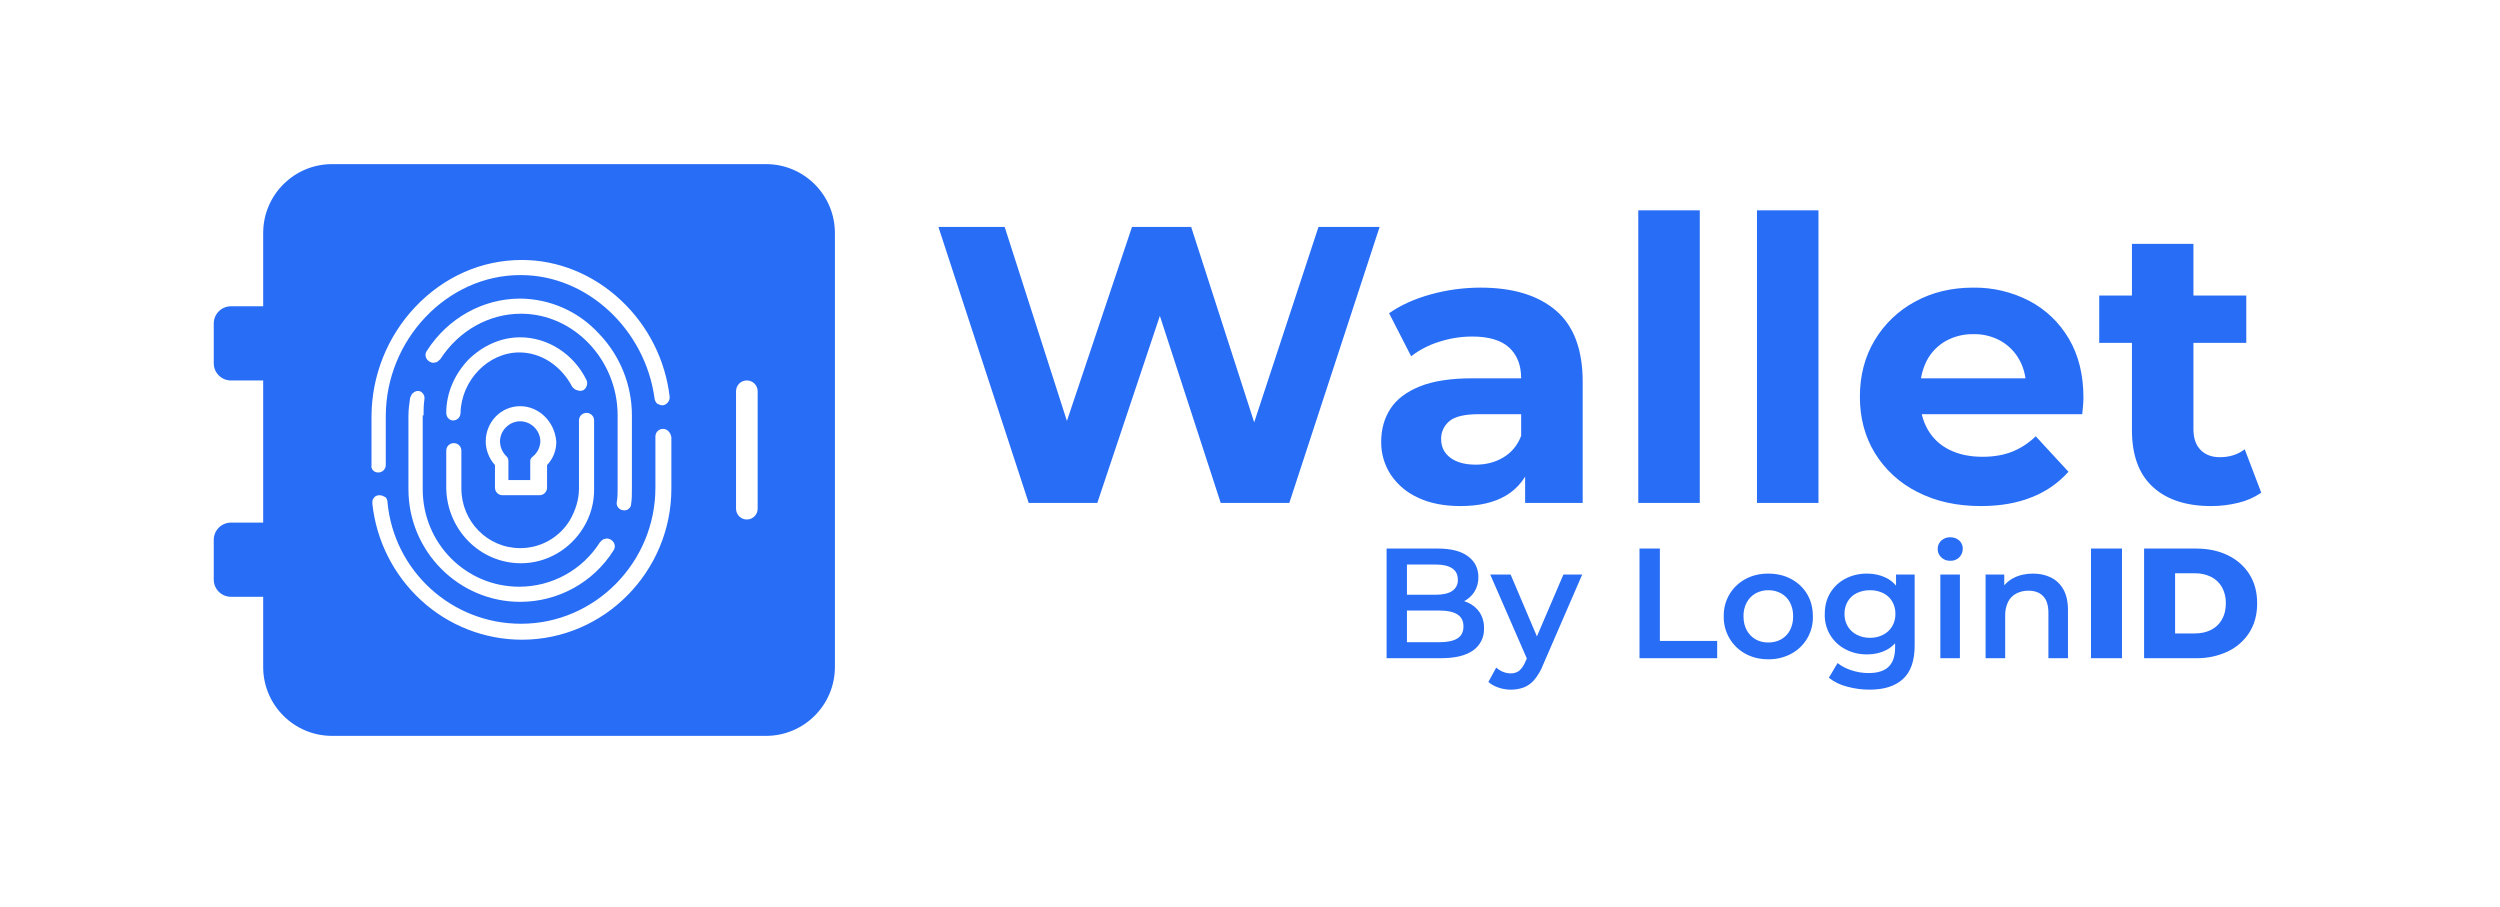
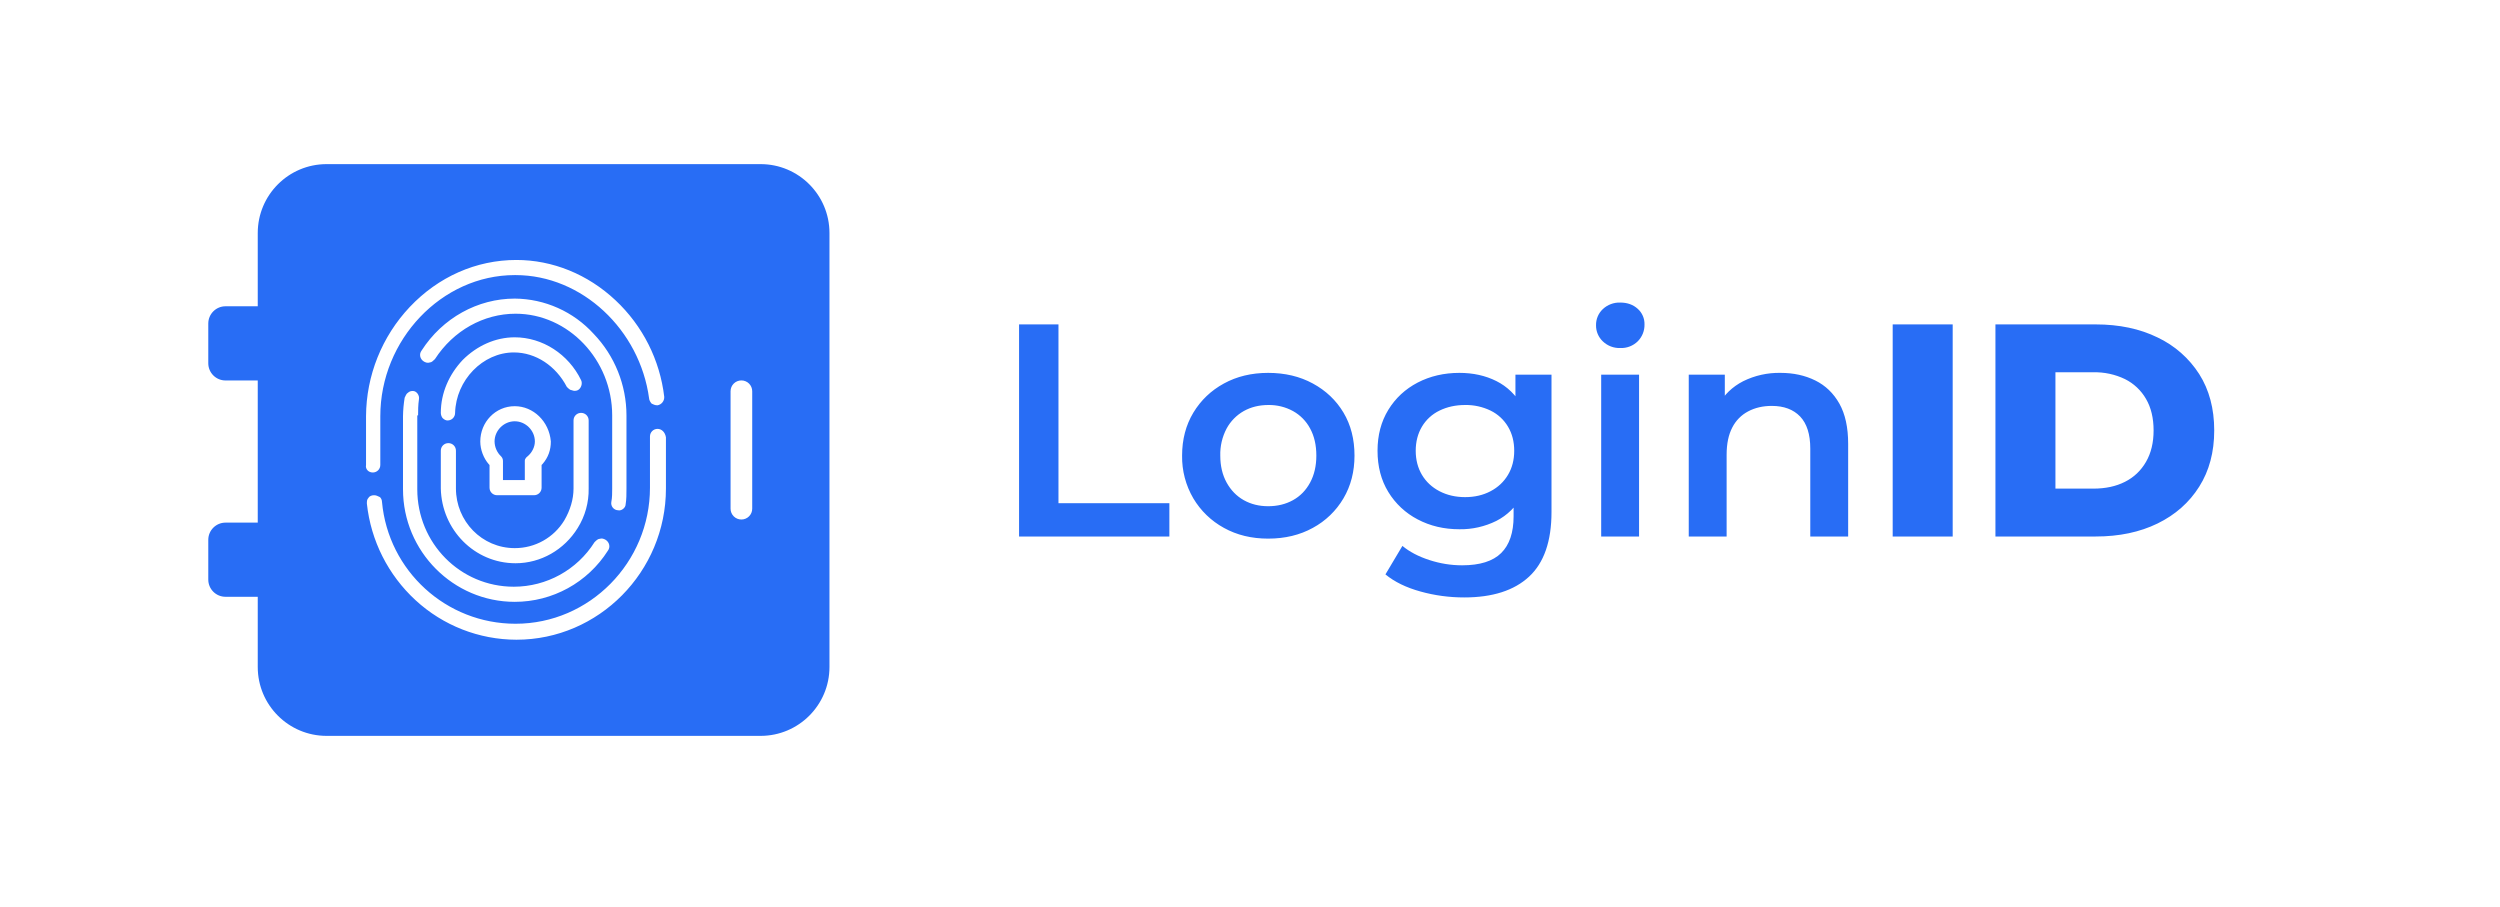
<svg xmlns="http://www.w3.org/2000/svg" viewBox="0 0 80 29" xml:space="preserve" style="fill-rule:evenodd;clip-rule:evenodd;stroke-linejoin:round;stroke-miterlimit:2">
  <path style="fill:none" d="M0 0h79.2v28.8H0z" />
-   <path d="M8.422 12.175H7.391a.55.55 0 0 1-.551-.551v-1.271c0-.305.246-.552.551-.552h1.031V7.457c0-1.218.987-2.205 2.204-2.205h13.887c1.217 0 2.204.987 2.204 2.205v13.886a2.205 2.205 0 0 1-2.204 2.205H10.626a2.205 2.205 0 0 1-2.204-2.205v-2.246H7.391a.55.55 0 0 1-.551-.551v-1.271a.55.55 0 0 1 .551-.551h1.031v-4.549Zm5.132 1.117c0-.162 0-.323.027-.511.026-.134-.081-.269-.189-.269h-.026a.206.206 0 0 0-.135.054c-.054.027-.081.107-.107.161-.027.188-.054.376-.054.592v2.338c0 1.989 1.613 3.602 3.575 3.602 1.21 0 2.339-.618 2.984-1.64.08-.107.054-.268-.081-.349-.054-.027-.107-.054-.188-.027-.054 0-.108.054-.161.108a3.057 3.057 0 0 1-2.581 1.424c-1.72 0-3.091-1.397-3.091-3.118v-2.365h.027Zm3.092-.294c-.619 0-1.103.51-1.103 1.129 0 .268.108.537.269.725l.027.027v.726c0 .134.108.242.242.242h1.183a.242.242 0 0 0 .242-.242v-.726l.027-.027a1.06 1.06 0 0 0 .268-.725c-.053-.646-.564-1.129-1.155-1.129Zm.403 1.612s-.081.054-.081.135v.618h-.699v-.618c0-.081-.054-.135-.054-.135a.672.672 0 0 1-.215-.483c0-.35.296-.646.646-.646.349 0 .645.296.645.646a.65.65 0 0 1-.242.483Zm4.166-.886a.242.242 0 0 0-.242.242v1.64c0 2.392-1.935 4.354-4.3 4.354a4.29 4.29 0 0 1-4.274-3.897c0-.054-.027-.135-.081-.162-.054-.026-.108-.053-.161-.053h-.027c-.054 0-.135.027-.162.08-.053.054-.053.108-.053.188a4.907 4.907 0 0 0 1.559 3.092 4.77 4.77 0 0 0 3.225 1.263c2.635 0 4.785-2.177 4.785-4.838v-1.64c-.027-.161-.134-.269-.269-.269Zm-2.741-1.237a.228.228 0 0 0 .188 0c.107-.053.161-.215.107-.322-.403-.833-1.236-1.371-2.123-1.371-.619 0-1.21.269-1.667.726-.43.457-.699 1.048-.699 1.693a.29.29 0 0 0 .054.162c.054.053.107.08.161.08a.24.24 0 0 0 .242-.242c.027-1.048.887-1.935 1.882-1.935.699 0 1.344.43 1.693 1.102.054.054.108.107.162.107Zm5.771 3.791V12.52a.346.346 0 0 0-.692 0v3.758a.346.346 0 0 0 .692 0Zm-7.573 1.746c.807 0 1.56-.431 1.99-1.129a2.3 2.3 0 0 0 .349-1.264v-2.177a.24.24 0 0 0-.242-.242.24.24 0 0 0-.242.242v2.177c0 .35-.107.699-.295 1.022a1.85 1.85 0 0 1-1.586.887c-1.049 0-1.882-.86-1.882-1.909v-1.209a.24.24 0 0 0-.242-.242.24.24 0 0 0-.242.242v1.209c.027 1.317 1.075 2.393 2.392 2.393Zm3.522-1.883c.027-.161.027-.323.027-.511v-2.338c0-.968-.376-1.909-1.048-2.608a3.45 3.45 0 0 0-2.527-1.129c-1.183 0-2.312.618-2.984 1.667-.081.107-.054.269.081.349.053.027.107.054.188.027.054 0 .107-.054.161-.107.591-.914 1.559-1.452 2.581-1.452 1.693 0 3.091 1.479 3.091 3.253v2.338c0 .135 0 .296-.027.43a.228.228 0 0 0 .215.269c.108.027.242-.08.242-.188Zm-8.091-1.021a.24.24 0 0 0 .242-.242v-1.559c0-2.446 1.962-4.516 4.301-4.516h.026c2.124 0 3.979 1.748 4.274 3.952 0 .053.054.134.081.161.054.027.108.054.188.054a.262.262 0 0 0 .215-.269 5.037 5.037 0 0 0-1.559-3.091c-.887-.834-2.016-1.291-3.172-1.291-1.29 0-2.5.538-3.414 1.506a5.13 5.13 0 0 0-1.397 3.494v1.559c-.027.135.08.242.215.242Z" style="fill:#286df5" />
-   <path d="m32.918 16.093-2.889-8.832h2.12l2.51 7.823H33.6l2.624-7.823h1.893l2.523 7.823h-1.022l2.574-7.823h1.956l-2.89 8.832h-2.195L36.83 9.229h.58l-2.296 6.864h-2.196ZM48.804 16.093v-1.325l-.127-.29v-2.372c0-.42-.128-.748-.384-.984-.257-.236-.65-.353-1.18-.353a3.41 3.41 0 0 0-1.066.17 2.824 2.824 0 0 0-.89.461l-.706-1.376c.37-.26.816-.462 1.337-.605a5.992 5.992 0 0 1 1.59-.215c1.035 0 1.838.244 2.41.732.572.488.858 1.249.858 2.284v3.873h-1.842Zm-2.07.101c-.53 0-.984-.09-1.362-.271a2.072 2.072 0 0 1-.871-.738 1.88 1.88 0 0 1-.303-1.047c0-.404.099-.757.297-1.06.197-.303.511-.541.94-.713.429-.173.988-.259 1.678-.259h1.804v1.148h-1.59c-.462 0-.78.076-.952.227a.724.724 0 0 0-.259.568c0 .253.099.452.297.6.197.147.469.22.813.22.329 0 .623-.077.884-.233.26-.156.45-.385.567-.688l.303.909a1.76 1.76 0 0 1-.782.997c-.379.227-.866.34-1.464.34ZM52.425 6.731h1.968v9.362h-1.968zM56.223 6.731h1.968v9.362h-1.968zM63.389 16.194c-.773 0-1.453-.151-2.037-.454a3.35 3.35 0 0 1-1.357-1.243c-.319-.526-.479-1.125-.479-1.798 0-.681.158-1.285.473-1.81a3.358 3.358 0 0 1 1.293-1.237c.547-.299 1.165-.448 1.855-.448a3.79 3.79 0 0 1 1.798.423c.534.282.957.685 1.268 1.211.311.526.467 1.155.467 1.886 0 .076-.004.162-.013.259a11.26 11.26 0 0 1-.025.271h-5.514v-1.148h4.48l-.758.341c0-.353-.071-.66-.214-.921a1.565 1.565 0 0 0-.593-.612 1.723 1.723 0 0 0-.883-.221 1.76 1.76 0 0 0-.89.221 1.543 1.543 0 0 0-.599.618 1.95 1.95 0 0 0-.215.94v.303c0 .37.082.696.246.978.164.282.396.496.694.643.299.147.65.221 1.054.221.362 0 .679-.055.953-.164a2.31 2.31 0 0 0 .75-.492l1.048 1.135a3.049 3.049 0 0 1-1.174.814c-.471.19-1.014.284-1.628.284ZM70.758 16.194c-.799 0-1.422-.204-1.867-.612-.446-.408-.669-1.015-.669-1.823V7.804h1.968v5.93c0 .286.076.507.227.662.152.156.358.234.619.234.311 0 .576-.084.795-.253l.529 1.388a2.16 2.16 0 0 1-.725.322 3.577 3.577 0 0 1-.877.107Zm-3.583-5.223V9.456h4.706v1.515h-4.706ZM44.371 21.062v-3.508h1.644c.421 0 .741.082.962.248.22.165.331.386.331.664a.849.849 0 0 1-.131.478.874.874 0 0 1-.348.306 1.05 1.05 0 0 1-.474.108l.091-.181c.197 0 .374.036.531.108a.88.88 0 0 1 .373.313.898.898 0 0 1 .138.511.816.816 0 0 1-.346.702c-.23.167-.573.251-1.027.251h-1.744Zm.651-.512h1.053c.244 0 .431-.04.561-.12.13-.08.195-.209.195-.386 0-.173-.065-.301-.195-.383-.13-.082-.317-.123-.561-.123h-1.103v-.506h.972c.228 0 .402-.04.524-.12a.403.403 0 0 0 .183-.361c0-.164-.061-.286-.183-.366-.122-.08-.296-.12-.524-.12h-.922v2.485ZM48.345 22.069c-.13 0-.261-.022-.391-.065a.94.94 0 0 1-.326-.181l.251-.461a.762.762 0 0 0 .215.136c.081.033.162.05.246.05a.433.433 0 0 0 .276-.085.78.78 0 0 0 .195-.286l.155-.351.05-.075 1.013-2.365h.601l-1.253 2.891a1.722 1.722 0 0 1-.278.476.844.844 0 0 1-.341.246 1.19 1.19 0 0 1-.413.07Zm.551-.912-1.208-2.771h.652l.982 2.31-.426.461ZM52.464 21.062v-3.508h.652v2.956h1.834v.552h-2.486ZM56.584 21.097c-.274 0-.518-.06-.732-.178a1.328 1.328 0 0 1-.692-1.195 1.313 1.313 0 0 1 .692-1.193c.214-.117.458-.176.732-.176.277 0 .523.059.739.176.215.117.384.277.506.481.122.204.183.441.183.712a1.314 1.314 0 0 1-.689 1.195 1.516 1.516 0 0 1-.739.178Zm0-.537c.153 0 .29-.033.411-.1a.713.713 0 0 0 .283-.29.932.932 0 0 0 .102-.446.928.928 0 0 0-.102-.449.72.72 0 0 0-.283-.288.823.823 0 0 0-.406-.1.818.818 0 0 0-.409.1.74.74 0 0 0-.283.288.906.906 0 0 0-.105.449c0 .17.035.319.105.446.07.127.165.223.283.29.119.067.253.1.404.1ZM59.826 22.069c-.247 0-.489-.033-.724-.098a1.537 1.537 0 0 1-.579-.283l.281-.471c.117.097.264.175.443.233.179.058.36.088.544.088.294 0 .509-.068.646-.203.137-.136.206-.339.206-.609v-.476l.05-.607-.02-.606v-.651h.596v2.27c0 .484-.123.841-.371 1.07-.247.228-.604.343-1.072.343Zm-.08-1.128c-.254 0-.484-.054-.689-.163a1.22 1.22 0 0 1-.664-1.135c0-.257.059-.482.178-.676.118-.194.28-.344.486-.451.205-.107.435-.161.689-.161.227 0 .431.046.611.136.181.09.325.23.434.421.108.19.162.434.162.731 0 .298-.054.542-.162.735a1.034 1.034 0 0 1-.434.426c-.18.091-.384.137-.611.137Zm.095-.531a.88.88 0 0 0 .421-.098.709.709 0 0 0 .288-.27.76.76 0 0 0 .103-.399.759.759 0 0 0-.103-.398.68.68 0 0 0-.288-.266.94.94 0 0 0-.421-.092.96.96 0 0 0-.424.092.68.68 0 0 0-.29.266.759.759 0 0 0-.103.398.76.76 0 0 0 .103.399.708.708 0 0 0 .29.27.898.898 0 0 0 .424.098ZM62.091 21.062v-2.676h.626v2.676h-.626Zm.316-3.117a.393.393 0 0 1-.288-.111.354.354 0 0 1-.113-.265c0-.107.037-.197.113-.268a.399.399 0 0 1 .288-.108c.117 0 .213.034.288.103a.334.334 0 0 1 .113.258.38.38 0 0 1-.401.391ZM65.058 18.355c.214 0 .405.042.574.126a.918.918 0 0 1 .398.383c.097.172.145.394.145.664v1.534h-.626v-1.454c0-.237-.056-.414-.168-.531-.112-.117-.268-.175-.469-.175a.82.82 0 0 0-.39.09.616.616 0 0 0-.264.268.977.977 0 0 0-.092.449v1.353h-.627v-2.676h.597v.721l-.106-.22a.95.95 0 0 1 .409-.394c.179-.092.385-.138.619-.138ZM66.912 17.554h.992v3.508h-.992zM68.611 21.062v-3.508h1.659c.387 0 .728.071 1.022.215.294.144.524.346.689.607.165.26.248.571.248.932 0 .357-.083.667-.248.929a1.654 1.654 0 0 1-.689.609 2.297 2.297 0 0 1-1.022.216h-1.659Zm.992-.792h.626c.201 0 .376-.038.524-.113a.811.811 0 0 0 .348-.331c.084-.145.126-.318.126-.518a1.02 1.02 0 0 0-.126-.522.822.822 0 0 0-.348-.328 1.147 1.147 0 0 0-.524-.113h-.626v1.925Z" style="fill:#286df5;fill-rule:nonzero" />
+   <path d="M8.248 12.175H7.216a.551.551 0 0 1-.551-.551v-1.271c0-.305.247-.552.551-.552h1.032V7.457c0-1.218.986-2.205 2.204-2.205h13.887c1.217 0 2.204.987 2.204 2.205v13.886a2.205 2.205 0 0 1-2.204 2.205H10.452a2.204 2.204 0 0 1-2.204-2.205v-2.246H7.216a.55.55 0 0 1-.551-.551v-1.271c0-.304.247-.551.551-.551h1.032v-4.549Zm5.131 1.117c0-.162 0-.323.027-.511.027-.134-.08-.269-.188-.269h-.027a.203.203 0 0 0-.134.054c-.054.027-.081.107-.108.161a4.008 4.008 0 0 0-.053.592v2.338c0 1.989 1.612 3.602 3.575 3.602a3.528 3.528 0 0 0 2.983-1.64c.081-.107.054-.268-.08-.349-.054-.027-.108-.054-.188-.027-.054 0-.108.054-.162.108a3.054 3.054 0 0 1-2.58 1.424c-1.721 0-3.091-1.397-3.091-3.118v-2.365h.026Zm3.092-.294c-.618 0-1.102.51-1.102 1.129 0 .268.108.537.269.725l.027.027v.726a.24.24 0 0 0 .242.242h1.183a.24.24 0 0 0 .241-.242v-.726l.027-.027c.189-.215.269-.457.269-.725-.054-.646-.564-1.129-1.156-1.129Zm.403 1.612s-.08.054-.08.135v.618h-.699v-.618c0-.081-.054-.135-.054-.135a.672.672 0 0 1-.215-.483c0-.35.296-.646.645-.646.35 0 .645.296.645.646 0 .161-.08.349-.242.483Zm4.167-.886a.242.242 0 0 0-.242.242v1.64c0 2.392-1.935 4.354-4.301 4.354a4.291 4.291 0 0 1-4.274-3.897c0-.054-.027-.135-.08-.162-.054-.026-.108-.053-.162-.053h-.027c-.053 0-.134.027-.161.08-.054.054-.054.108-.054.188a4.912 4.912 0 0 0 1.559 3.092 4.774 4.774 0 0 0 3.226 1.263c2.634 0 4.785-2.177 4.785-4.838v-1.64c-.027-.161-.134-.269-.269-.269Zm-2.742-1.237a.228.228 0 0 0 .188 0c.108-.053.162-.215.108-.322-.403-.833-1.237-1.371-2.124-1.371-.618 0-1.209.269-1.666.726-.43.457-.699 1.048-.699 1.693a.29.29 0 0 0 .054.162c.053.053.107.08.161.08a.24.24 0 0 0 .242-.242c.027-1.048.887-1.935 1.881-1.935.699 0 1.345.43 1.694 1.102.054.054.107.107.161.107Zm5.772 3.791V12.52a.346.346 0 0 0-.693 0v3.758a.346.346 0 0 0 .693 0Zm-7.573 1.746c.807 0 1.559-.431 1.989-1.129a2.3 2.3 0 0 0 .35-1.264v-2.177a.24.24 0 0 0-.242-.242.24.24 0 0 0-.242.242v2.177c0 .35-.108.699-.296 1.022a1.848 1.848 0 0 1-1.586.887c-1.048 0-1.881-.86-1.881-1.909v-1.209a.24.24 0 0 0-.242-.242.24.24 0 0 0-.242.242v1.209c.027 1.317 1.075 2.393 2.392 2.393Zm3.522-1.883c.027-.161.027-.323.027-.511v-2.338c0-.968-.377-1.909-1.049-2.608a3.449 3.449 0 0 0-2.526-1.129c-1.183 0-2.312.618-2.984 1.667-.081.107-.054.269.08.349.054.027.108.054.189.027.053 0 .107-.054.161-.107.591-.914 1.559-1.452 2.58-1.452 1.694 0 3.092 1.479 3.092 3.253v2.338c0 .135 0 .296-.027.43a.227.227 0 0 0 .215.269c.107.027.242-.08.242-.188Zm-8.092-1.021a.24.24 0 0 0 .242-.242v-1.559c0-2.446 1.963-4.516 4.301-4.516h.027c2.124 0 3.978 1.748 4.274 3.952 0 .053.054.134.081.161.054.027.107.054.188.054a.263.263 0 0 0 .215-.269 5.037 5.037 0 0 0-1.559-3.091c-.887-.834-2.016-1.291-3.172-1.291-1.29 0-2.5.538-3.414 1.506a5.131 5.131 0 0 0-1.398 3.494v1.559c-.027.135.081.242.215.242Z" style="fill:#286df5" />
+   <path d="M32.61 17.168v-6.787h1.261v5.721h3.549v1.066h-4.81ZM40.581 17.236c-.53 0-1.002-.114-1.416-.344a2.57 2.57 0 0 1-.979-.945 2.62 2.62 0 0 1-.359-1.368c0-.517.12-.974.359-1.372.239-.397.565-.709.979-.935.414-.227.886-.34 1.416-.34.536 0 1.013.113 1.43.34.417.226.744.536.98.93.236.395.353.854.353 1.377 0 .511-.117.967-.353 1.368a2.53 2.53 0 0 1-.98.945c-.417.23-.894.344-1.43.344Zm0-1.037c.297 0 .562-.065.795-.194.233-.129.415-.317.548-.563.132-.245.199-.533.199-.863 0-.336-.067-.625-.199-.867a1.376 1.376 0 0 0-.548-.558 1.594 1.594 0 0 0-.785-.194c-.298 0-.561.065-.791.194a1.421 1.421 0 0 0-.548.558 1.753 1.753 0 0 0-.203.867c0 .33.068.618.203.863.136.246.319.434.548.563.23.129.49.194.781.194ZM46.855 19.118c-.479 0-.946-.063-1.401-.19-.456-.126-.83-.308-1.12-.547l.543-.912c.226.188.512.338.858.451.346.113.696.17 1.052.17.569 0 .986-.131 1.251-.393.265-.262.397-.655.397-1.178v-.921l.097-1.174-.038-1.173V11.99h1.154v4.393c0 .937-.24 1.627-.718 2.07-.478.443-1.17.665-2.075.665Zm-.155-2.182c-.492 0-.936-.105-1.334-.315a2.388 2.388 0 0 1-.94-.878c-.23-.375-.345-.815-.345-1.319 0-.498.115-.934.345-1.309.229-.375.543-.666.94-.873.398-.206.842-.31 1.334-.31.439 0 .834.087 1.183.262.349.174.628.446.838.814.211.369.316.841.316 1.416 0 .576-.105 1.049-.316 1.421-.21.372-.489.646-.838.824a2.568 2.568 0 0 1-1.183.267Zm.184-1.028c.304 0 .575-.063.814-.189.24-.126.425-.301.558-.524.133-.223.199-.48.199-.771 0-.291-.066-.548-.199-.771a1.322 1.322 0 0 0-.558-.514 1.801 1.801 0 0 0-.814-.179c-.304 0-.577.06-.82.179a1.32 1.32 0 0 0-.562.514c-.132.223-.199.48-.199.771 0 .291.067.548.199.771.133.223.32.398.562.524.243.126.516.189.82.189ZM51.238 17.168V11.99h1.212v5.178h-1.212Zm.611-6.031a.766.766 0 0 1-.558-.213.696.696 0 0 1-.218-.514.69.69 0 0 1 .218-.519.775.775 0 0 1 .558-.209c.226 0 .412.067.557.199a.646.646 0 0 1 .218.5.742.742 0 0 1-.213.538.753.753 0 0 1-.562.218ZM56.978 11.932c.414 0 .784.081 1.111.243.326.161.583.408.771.741.187.333.281.762.281 1.285v2.967h-1.212v-2.812c0-.459-.109-.801-.325-1.028-.217-.226-.519-.339-.907-.339-.284 0-.536.058-.756.175a1.19 1.19 0 0 0-.509.518c-.12.23-.18.519-.18.868v2.618H54.04V11.99h1.154v1.397l-.203-.427c.181-.33.444-.583.79-.761a2.58 2.58 0 0 1 1.197-.267ZM60.566 10.381h1.92v6.788h-1.92zM63.854 17.168v-6.787h3.209c.75 0 1.41.139 1.978.417a3.21 3.21 0 0 1 1.334 1.173c.32.504.48 1.105.48 1.804 0 .691-.16 1.291-.48 1.798-.32.508-.765.901-1.334 1.179-.568.277-1.228.416-1.978.416h-3.209Zm1.92-1.532h1.212c.388 0 .725-.072 1.013-.218.288-.145.512-.359.674-.64.162-.281.242-.616.242-1.003 0-.395-.08-.731-.242-1.009a1.595 1.595 0 0 0-.674-.635 2.211 2.211 0 0 0-1.013-.218h-1.212v3.723Z" style="fill:#286df5;fill-rule:nonzero" />
  <path style="fill:none" d="M79.92 0h79.2v28.8h-79.2zM0 29.28h79.2v28.8H0zM79.92 29.28h79.2v28.8h-79.2z" />
</svg>
